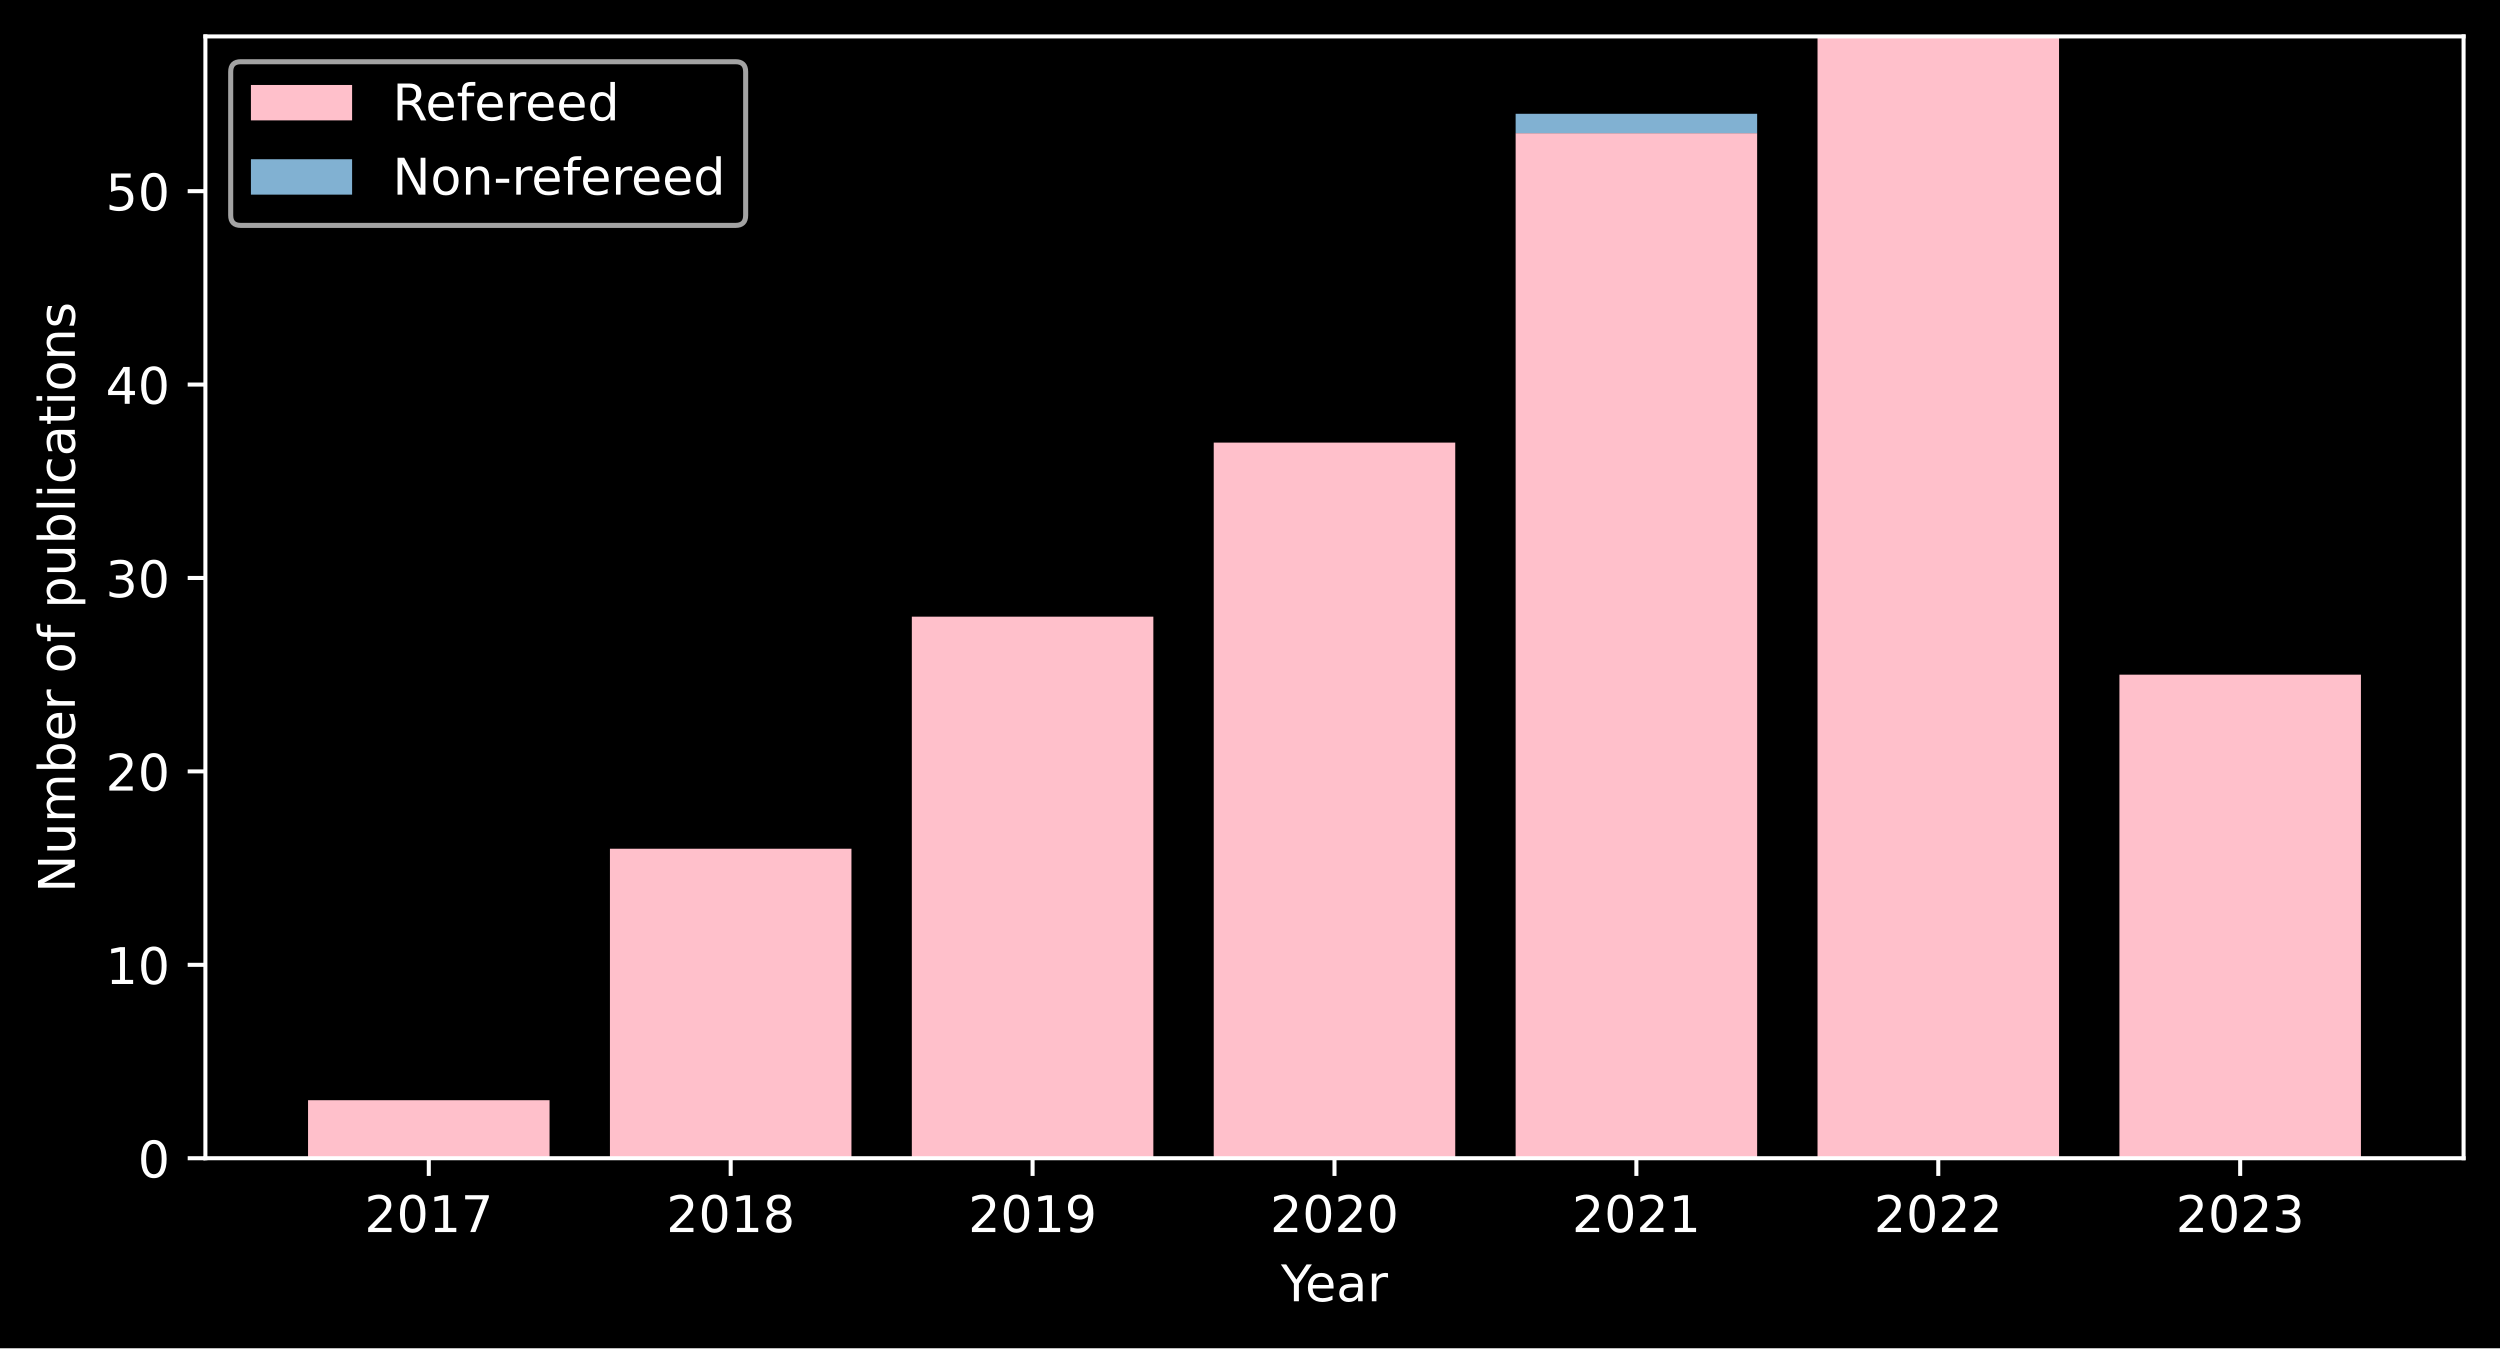
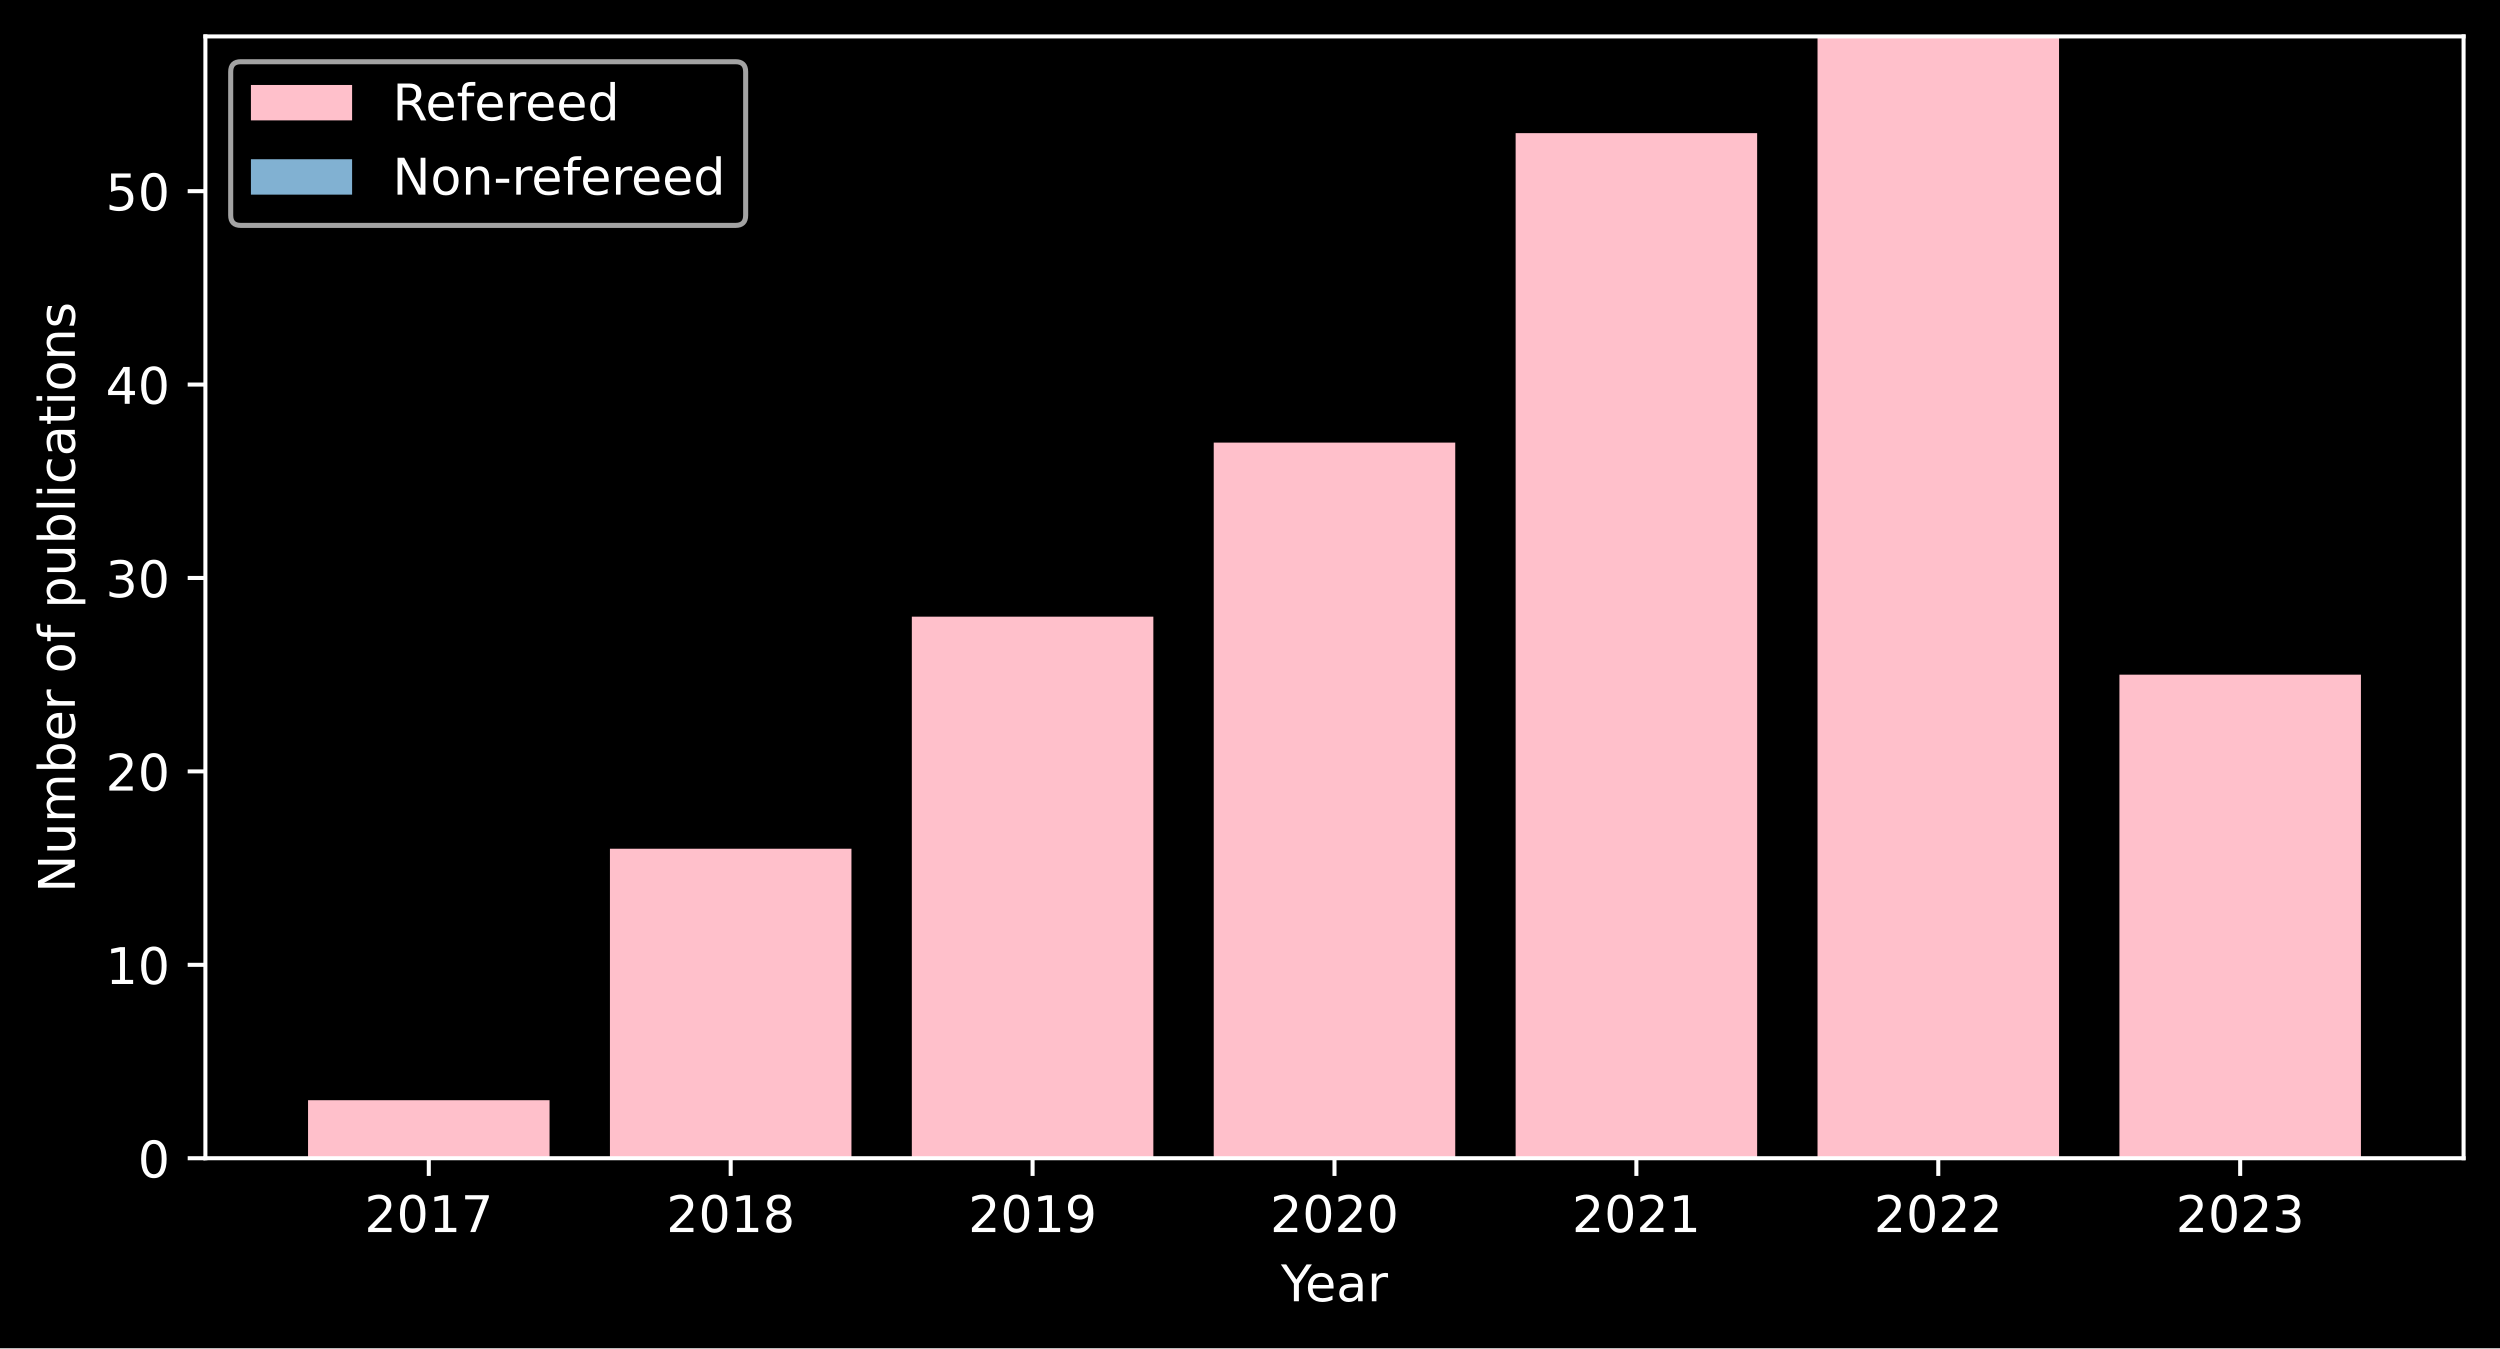
<svg xmlns="http://www.w3.org/2000/svg" xmlns:xlink="http://www.w3.org/1999/xlink" width="494.203pt" height="266.516pt" viewBox="0 0 494.203 266.516" version="1.1">
  <defs>
    <style type="text/css">*{stroke-linejoin: round; stroke-linecap: butt}</style>
  </defs>
  <g id="figure_1">
    <g id="patch_1">
      <path d="M 0 266.516  L 494.203 266.516  L 494.203 0  L 0 0  z " />
    </g>
    <g id="axes_1">
      <g id="patch_2">
        <path d="M 40.603 228.96  L 487.003 228.96  L 487.003 7.2  L 40.603 7.2  z " />
      </g>
      <g id="patch_3">
-         <path d="M 418.969 228.96  L 466.712 228.96  L 466.712 133.374  L 418.969 133.374  z " clip-path="url(#pa2260c3ab6)" style="fill: #ffc0cb" />
+         <path d="M 418.969 228.96  L 466.712 228.96  L 466.712 133.374  L 418.969 133.374  z " clip-path="url(#p4dca224b0b)" style="fill: #ffc0cb" />
      </g>
      <g id="patch_4">
-         <path d="M 359.29 228.96  L 407.033 228.96  L 407.033 7.2  L 359.29 7.2  z " clip-path="url(#pa2260c3ab6)" style="fill: #ffc0cb" />
+         <path d="M 359.29 228.96  L 407.033 228.96  L 407.033 7.2  L 359.29 7.2  z " clip-path="url(#p4dca224b0b)" style="fill: #ffc0cb" />
      </g>
      <g id="patch_5">
-         <path d="M 299.611 228.96  L 347.354 228.96  L 347.354 26.317  L 299.611 26.317  z " clip-path="url(#pa2260c3ab6)" style="fill: #ffc0cb" />
+         <path d="M 299.611 228.96  L 347.354 228.96  L 347.354 26.317  L 299.611 26.317  z " clip-path="url(#p4dca224b0b)" style="fill: #ffc0cb" />
      </g>
      <g id="patch_6">
-         <path d="M 239.931 228.96  L 287.675 228.96  L 287.675 87.492  L 239.931 87.492  z " clip-path="url(#pa2260c3ab6)" style="fill: #ffc0cb" />
+         <path d="M 239.931 228.96  L 287.675 228.96  L 287.675 87.492  L 239.931 87.492  z " clip-path="url(#p4dca224b0b)" style="fill: #ffc0cb" />
      </g>
      <g id="patch_7">
-         <path d="M 180.252 228.96  L 227.996 228.96  L 227.996 121.903  L 180.252 121.903  z " clip-path="url(#pa2260c3ab6)" style="fill: #ffc0cb" />
+         <path d="M 180.252 228.96  L 227.996 228.96  L 227.996 121.903  L 180.252 121.903  z " clip-path="url(#p4dca224b0b)" style="fill: #ffc0cb" />
      </g>
      <g id="patch_8">
-         <path d="M 120.573 228.96  L 168.316 228.96  L 168.316 167.785  L 120.573 167.785  z " clip-path="url(#pa2260c3ab6)" style="fill: #ffc0cb" />
+         <path d="M 120.573 228.96  L 168.316 228.96  L 168.316 167.785  L 120.573 167.785  z " clip-path="url(#p4dca224b0b)" style="fill: #ffc0cb" />
      </g>
      <g id="patch_9">
-         <path d="M 60.894 228.96  L 108.637 228.96  L 108.637 217.49  L 60.894 217.49  z " clip-path="url(#pa2260c3ab6)" style="fill: #ffc0cb" />
+         <path d="M 60.894 228.96  L 108.637 228.96  L 108.637 217.49  L 60.894 217.49  z " clip-path="url(#p4dca224b0b)" style="fill: #ffc0cb" />
      </g>
      <g id="patch_10">
-         <path d="M 418.969 133.374  L 466.712 133.374  L 466.712 133.374  L 418.969 133.374  z " clip-path="url(#pa2260c3ab6)" style="fill: #81b1d2" />
+         <path d="M 418.969 133.374  L 466.712 133.374  L 466.712 133.374  L 418.969 133.374  z " clip-path="url(#p4dca224b0b)" style="fill: #81b1d2" />
      </g>
      <g id="patch_11">
-         <path d="M 359.29 7.2  L 407.033 7.2  L 407.033 7.2  L 359.29 7.2  z " clip-path="url(#pa2260c3ab6)" style="fill: #81b1d2" />
+         <path d="M 359.29 7.2  L 407.033 7.2  L 407.033 7.2  L 359.29 7.2  z " clip-path="url(#p4dca224b0b)" style="fill: #81b1d2" />
      </g>
      <g id="patch_12">
-         <path d="M 299.611 26.317  L 347.354 26.317  L 347.354 22.494  L 299.611 22.494  z " clip-path="url(#pa2260c3ab6)" style="fill: #81b1d2" />
+         <path d="M 299.611 26.317  L 347.354 26.317  L 347.354 26.317  L 299.611 26.317  z " clip-path="url(#p4dca224b0b)" style="fill: #81b1d2" />
      </g>
      <g id="patch_13">
-         <path d="M 239.931 87.492  L 287.675 87.492  L 287.675 87.492  L 239.931 87.492  z " clip-path="url(#pa2260c3ab6)" style="fill: #81b1d2" />
+         <path d="M 239.931 87.492  L 287.675 87.492  L 287.675 87.492  L 239.931 87.492  z " clip-path="url(#p4dca224b0b)" style="fill: #81b1d2" />
      </g>
      <g id="patch_14">
-         <path d="M 180.252 121.903  L 227.996 121.903  L 227.996 121.903  L 180.252 121.903  z " clip-path="url(#pa2260c3ab6)" style="fill: #81b1d2" />
+         <path d="M 180.252 121.903  L 227.996 121.903  L 227.996 121.903  L 180.252 121.903  z " clip-path="url(#p4dca224b0b)" style="fill: #81b1d2" />
      </g>
      <g id="patch_15">
-         <path d="M 120.573 167.785  L 168.316 167.785  L 168.316 167.785  L 120.573 167.785  z " clip-path="url(#pa2260c3ab6)" style="fill: #81b1d2" />
+         <path d="M 120.573 167.785  L 168.316 167.785  L 168.316 167.785  L 120.573 167.785  z " clip-path="url(#p4dca224b0b)" style="fill: #81b1d2" />
      </g>
      <g id="patch_16">
-         <path d="M 60.894 217.49  L 108.637 217.49  L 108.637 217.49  L 60.894 217.49  z " clip-path="url(#pa2260c3ab6)" style="fill: #81b1d2" />
+         <path d="M 60.894 217.49  L 108.637 217.49  L 108.637 217.49  L 60.894 217.49  z " clip-path="url(#p4dca224b0b)" style="fill: #81b1d2" />
      </g>
      <g id="matplotlib.axis_1">
        <g id="xtick_1">
          <g id="line2d_1">
            <defs>
-               <path id="me7a2536b2b" d="M 0 0  L 0 3.5  " style="stroke: #ffffff; stroke-width: 0.8" />
-             </defs>
-             <g>
-               <use xlink:href="#me7a2536b2b" x="442.841" y="228.96" style="fill: #ffffff; stroke: #ffffff; stroke-width: 0.8" />
+               <path id="md56d4af926" d="M 0 0  L 0 3.5  " style="stroke: #ffffff; stroke-width: 0.8" />
+             </defs>
+             <g>
+               <use xlink:href="#md56d4af926" x="442.841" y="228.96" style="fill: #ffffff; stroke: #ffffff; stroke-width: 0.8" />
            </g>
          </g>
          <g id="text_1">
            <g style="fill: #ffffff" transform="translate(430.1156 243.5584) scale(0.1 -0.1)">
              <defs>
                <path id="DejaVuSans-32" d="M 1228 531  L 3431 531  L 3431 0  L 469 0  L 469 531  Q 828 903 1448 1529  Q 2069 2156 2228 2338  Q 2531 2678 2651 2914  Q 2772 3150 2772 3378  Q 2772 3750 2511 3984  Q 2250 4219 1831 4219  Q 1534 4219 1204 4116  Q 875 4013 500 3803  L 500 4441  Q 881 4594 1212 4672  Q 1544 4750 1819 4750  Q 2544 4750 2975 4387  Q 3406 4025 3406 3419  Q 3406 3131 3298 2873  Q 3191 2616 2906 2266  Q 2828 2175 2409 1742  Q 1991 1309 1228 531  z " transform="scale(0.015625)" />
                <path id="DejaVuSans-30" d="M 2034 4250  Q 1547 4250 1301 3770  Q 1056 3291 1056 2328  Q 1056 1369 1301 889  Q 1547 409 2034 409  Q 2525 409 2770 889  Q 3016 1369 3016 2328  Q 3016 3291 2770 3770  Q 2525 4250 2034 4250  z M 2034 4750  Q 2819 4750 3233 4129  Q 3647 3509 3647 2328  Q 3647 1150 3233 529  Q 2819 -91 2034 -91  Q 1250 -91 836 529  Q 422 1150 422 2328  Q 422 3509 836 4129  Q 1250 4750 2034 4750  z " transform="scale(0.015625)" />
                <path id="DejaVuSans-33" d="M 2597 2516  Q 3050 2419 3304 2112  Q 3559 1806 3559 1356  Q 3559 666 3084 287  Q 2609 -91 1734 -91  Q 1441 -91 1130 -33  Q 819 25 488 141  L 488 750  Q 750 597 1062 519  Q 1375 441 1716 441  Q 2309 441 2620 675  Q 2931 909 2931 1356  Q 2931 1769 2642 2001  Q 2353 2234 1838 2234  L 1294 2234  L 1294 2753  L 1863 2753  Q 2328 2753 2575 2939  Q 2822 3125 2822 3475  Q 2822 3834 2567 4026  Q 2313 4219 1838 4219  Q 1578 4219 1281 4162  Q 984 4106 628 3988  L 628 4550  Q 988 4650 1302 4700  Q 1616 4750 1894 4750  Q 2613 4750 3031 4423  Q 3450 4097 3450 3541  Q 3450 3153 3228 2886  Q 3006 2619 2597 2516  z " transform="scale(0.015625)" />
              </defs>
              <use xlink:href="#DejaVuSans-32" />
              <use xlink:href="#DejaVuSans-30" x="63.623" />
              <use xlink:href="#DejaVuSans-32" x="127.246" />
              <use xlink:href="#DejaVuSans-33" x="190.869" />
            </g>
          </g>
        </g>
        <g id="xtick_2">
          <g id="line2d_2">
            <g>
-               <use xlink:href="#me7a2536b2b" x="383.161" y="228.96" style="fill: #ffffff; stroke: #ffffff; stroke-width: 0.8" />
+               <use xlink:href="#md56d4af926" x="383.161" y="228.96" style="fill: #ffffff; stroke: #ffffff; stroke-width: 0.8" />
            </g>
          </g>
          <g id="text_2">
            <g style="fill: #ffffff" transform="translate(370.4364 243.5584) scale(0.1 -0.1)">
              <use xlink:href="#DejaVuSans-32" />
              <use xlink:href="#DejaVuSans-30" x="63.623" />
              <use xlink:href="#DejaVuSans-32" x="127.246" />
              <use xlink:href="#DejaVuSans-32" x="190.869" />
            </g>
          </g>
        </g>
        <g id="xtick_3">
          <g id="line2d_3">
            <g>
-               <use xlink:href="#me7a2536b2b" x="323.482" y="228.96" style="fill: #ffffff; stroke: #ffffff; stroke-width: 0.8" />
+               <use xlink:href="#md56d4af926" x="323.482" y="228.96" style="fill: #ffffff; stroke: #ffffff; stroke-width: 0.8" />
            </g>
          </g>
          <g id="text_3">
            <g style="fill: #ffffff" transform="translate(310.7573 243.5584) scale(0.1 -0.1)">
              <defs>
                <path id="DejaVuSans-31" d="M 794 531  L 1825 531  L 1825 4091  L 703 3866  L 703 4441  L 1819 4666  L 2450 4666  L 2450 531  L 3481 531  L 3481 0  L 794 0  L 794 531  z " transform="scale(0.015625)" />
              </defs>
              <use xlink:href="#DejaVuSans-32" />
              <use xlink:href="#DejaVuSans-30" x="63.623" />
              <use xlink:href="#DejaVuSans-32" x="127.246" />
              <use xlink:href="#DejaVuSans-31" x="190.869" />
            </g>
          </g>
        </g>
        <g id="xtick_4">
          <g id="line2d_4">
            <g>
-               <use xlink:href="#me7a2536b2b" x="263.803" y="228.96" style="fill: #ffffff; stroke: #ffffff; stroke-width: 0.8" />
+               <use xlink:href="#md56d4af926" x="263.803" y="228.96" style="fill: #ffffff; stroke: #ffffff; stroke-width: 0.8" />
            </g>
          </g>
          <g id="text_4">
            <g style="fill: #ffffff" transform="translate(251.0781 243.5584) scale(0.1 -0.1)">
              <use xlink:href="#DejaVuSans-32" />
              <use xlink:href="#DejaVuSans-30" x="63.623" />
              <use xlink:href="#DejaVuSans-32" x="127.246" />
              <use xlink:href="#DejaVuSans-30" x="190.869" />
            </g>
          </g>
        </g>
        <g id="xtick_5">
          <g id="line2d_5">
            <g>
-               <use xlink:href="#me7a2536b2b" x="204.124" y="228.96" style="fill: #ffffff; stroke: #ffffff; stroke-width: 0.8" />
+               <use xlink:href="#md56d4af926" x="204.124" y="228.96" style="fill: #ffffff; stroke: #ffffff; stroke-width: 0.8" />
            </g>
          </g>
          <g id="text_5">
            <g style="fill: #ffffff" transform="translate(191.399 243.5584) scale(0.1 -0.1)">
              <defs>
                <path id="DejaVuSans-39" d="M 703 97  L 703 672  Q 941 559 1184 500  Q 1428 441 1663 441  Q 2288 441 2617 861  Q 2947 1281 2994 2138  Q 2813 1869 2534 1725  Q 2256 1581 1919 1581  Q 1219 1581 811 2004  Q 403 2428 403 3163  Q 403 3881 828 4315  Q 1253 4750 1959 4750  Q 2769 4750 3195 4129  Q 3622 3509 3622 2328  Q 3622 1225 3098 567  Q 2575 -91 1691 -91  Q 1453 -91 1209 -44  Q 966 3 703 97  z M 1959 2075  Q 2384 2075 2632 2365  Q 2881 2656 2881 3163  Q 2881 3666 2632 3958  Q 2384 4250 1959 4250  Q 1534 4250 1286 3958  Q 1038 3666 1038 3163  Q 1038 2656 1286 2365  Q 1534 2075 1959 2075  z " transform="scale(0.015625)" />
              </defs>
              <use xlink:href="#DejaVuSans-32" />
              <use xlink:href="#DejaVuSans-30" x="63.623" />
              <use xlink:href="#DejaVuSans-31" x="127.246" />
              <use xlink:href="#DejaVuSans-39" x="190.869" />
            </g>
          </g>
        </g>
        <g id="xtick_6">
          <g id="line2d_6">
            <g>
-               <use xlink:href="#me7a2536b2b" x="144.445" y="228.96" style="fill: #ffffff; stroke: #ffffff; stroke-width: 0.8" />
+               <use xlink:href="#md56d4af926" x="144.445" y="228.96" style="fill: #ffffff; stroke: #ffffff; stroke-width: 0.8" />
            </g>
          </g>
          <g id="text_6">
            <g style="fill: #ffffff" transform="translate(131.7198 243.5584) scale(0.1 -0.1)">
              <defs>
                <path id="DejaVuSans-38" d="M 2034 2216  Q 1584 2216 1326 1975  Q 1069 1734 1069 1313  Q 1069 891 1326 650  Q 1584 409 2034 409  Q 2484 409 2743 651  Q 3003 894 3003 1313  Q 3003 1734 2745 1975  Q 2488 2216 2034 2216  z M 1403 2484  Q 997 2584 770 2862  Q 544 3141 544 3541  Q 544 4100 942 4425  Q 1341 4750 2034 4750  Q 2731 4750 3128 4425  Q 3525 4100 3525 3541  Q 3525 3141 3298 2862  Q 3072 2584 2669 2484  Q 3125 2378 3379 2068  Q 3634 1759 3634 1313  Q 3634 634 3220 271  Q 2806 -91 2034 -91  Q 1263 -91 848 271  Q 434 634 434 1313  Q 434 1759 690 2068  Q 947 2378 1403 2484  z M 1172 3481  Q 1172 3119 1398 2916  Q 1625 2713 2034 2713  Q 2441 2713 2670 2916  Q 2900 3119 2900 3481  Q 2900 3844 2670 4047  Q 2441 4250 2034 4250  Q 1625 4250 1398 4047  Q 1172 3844 1172 3481  z " transform="scale(0.015625)" />
              </defs>
              <use xlink:href="#DejaVuSans-32" />
              <use xlink:href="#DejaVuSans-30" x="63.623" />
              <use xlink:href="#DejaVuSans-31" x="127.246" />
              <use xlink:href="#DejaVuSans-38" x="190.869" />
            </g>
          </g>
        </g>
        <g id="xtick_7">
          <g id="line2d_7">
            <g>
-               <use xlink:href="#me7a2536b2b" x="84.766" y="228.96" style="fill: #ffffff; stroke: #ffffff; stroke-width: 0.8" />
+               <use xlink:href="#md56d4af926" x="84.766" y="228.96" style="fill: #ffffff; stroke: #ffffff; stroke-width: 0.8" />
            </g>
          </g>
          <g id="text_7">
            <g style="fill: #ffffff" transform="translate(72.04069 243.5584) scale(0.1 -0.1)">
              <defs>
                <path id="DejaVuSans-37" d="M 525 4666  L 3525 4666  L 3525 4397  L 1831 0  L 1172 0  L 2766 4134  L 525 4134  L 525 4666  z " transform="scale(0.015625)" />
              </defs>
              <use xlink:href="#DejaVuSans-32" />
              <use xlink:href="#DejaVuSans-30" x="63.623" />
              <use xlink:href="#DejaVuSans-31" x="127.246" />
              <use xlink:href="#DejaVuSans-37" x="190.869" />
            </g>
          </g>
        </g>
        <g id="text_8">
          <g style="fill: #ffffff" transform="translate(253.2156 257.2366) scale(0.1 -0.1)">
            <defs>
              <path id="DejaVuSans-59" d="M -13 4666  L 666 4666  L 1959 2747  L 3244 4666  L 3922 4666  L 2272 2222  L 2272 0  L 1638 0  L 1638 2222  L -13 4666  z " transform="scale(0.015625)" />
              <path id="DejaVuSans-65" d="M 3597 1894  L 3597 1613  L 953 1613  Q 991 1019 1311 708  Q 1631 397 2203 397  Q 2534 397 2845 478  Q 3156 559 3463 722  L 3463 178  Q 3153 47 2828 -22  Q 2503 -91 2169 -91  Q 1331 -91 842 396  Q 353 884 353 1716  Q 353 2575 817 3079  Q 1281 3584 2069 3584  Q 2775 3584 3186 3129  Q 3597 2675 3597 1894  z M 3022 2063  Q 3016 2534 2758 2815  Q 2500 3097 2075 3097  Q 1594 3097 1305 2825  Q 1016 2553 972 2059  L 3022 2063  z " transform="scale(0.015625)" />
              <path id="DejaVuSans-61" d="M 2194 1759  Q 1497 1759 1228 1600  Q 959 1441 959 1056  Q 959 750 1161 570  Q 1363 391 1709 391  Q 2188 391 2477 730  Q 2766 1069 2766 1631  L 2766 1759  L 2194 1759  z M 3341 1997  L 3341 0  L 2766 0  L 2766 531  Q 2569 213 2275 61  Q 1981 -91 1556 -91  Q 1019 -91 701 211  Q 384 513 384 1019  Q 384 1609 779 1909  Q 1175 2209 1959 2209  L 2766 2209  L 2766 2266  Q 2766 2663 2505 2880  Q 2244 3097 1772 3097  Q 1472 3097 1187 3025  Q 903 2953 641 2809  L 641 3341  Q 956 3463 1253 3523  Q 1550 3584 1831 3584  Q 2591 3584 2966 3190  Q 3341 2797 3341 1997  z " transform="scale(0.015625)" />
              <path id="DejaVuSans-72" d="M 2631 2963  Q 2534 3019 2420 3045  Q 2306 3072 2169 3072  Q 1681 3072 1420 2755  Q 1159 2438 1159 1844  L 1159 0  L 581 0  L 581 3500  L 1159 3500  L 1159 2956  Q 1341 3275 1631 3429  Q 1922 3584 2338 3584  Q 2397 3584 2469 3576  Q 2541 3569 2628 3553  L 2631 2963  z " transform="scale(0.015625)" />
            </defs>
            <use xlink:href="#DejaVuSans-59" />
            <use xlink:href="#DejaVuSans-65" x="47.834" />
            <use xlink:href="#DejaVuSans-61" x="109.357" />
            <use xlink:href="#DejaVuSans-72" x="170.637" />
          </g>
        </g>
      </g>
      <g id="matplotlib.axis_2">
        <g id="ytick_1">
          <g id="line2d_8">
            <defs>
-               <path id="mf6871ccc63" d="M 0 0  L -3.5 0  " style="stroke: #ffffff; stroke-width: 0.8" />
-             </defs>
-             <g>
-               <use xlink:href="#mf6871ccc63" x="40.603" y="228.96" style="fill: #ffffff; stroke: #ffffff; stroke-width: 0.8" />
+               <path id="m7a47bbd00a" d="M 0 0  L -3.5 0  " style="stroke: #ffffff; stroke-width: 0.8" />
+             </defs>
+             <g>
+               <use xlink:href="#m7a47bbd00a" x="40.603" y="228.96" style="fill: #ffffff; stroke: #ffffff; stroke-width: 0.8" />
            </g>
          </g>
          <g id="text_9">
            <g style="fill: #ffffff" transform="translate(27.24063 232.7592) scale(0.1 -0.1)">
              <use xlink:href="#DejaVuSans-30" />
            </g>
          </g>
        </g>
        <g id="ytick_2">
          <g id="line2d_9">
            <g>
-               <use xlink:href="#mf6871ccc63" x="40.603" y="190.726" style="fill: #ffffff; stroke: #ffffff; stroke-width: 0.8" />
+               <use xlink:href="#m7a47bbd00a" x="40.603" y="190.726" style="fill: #ffffff; stroke: #ffffff; stroke-width: 0.8" />
            </g>
          </g>
          <g id="text_10">
            <g style="fill: #ffffff" transform="translate(20.87813 194.5247) scale(0.1 -0.1)">
              <use xlink:href="#DejaVuSans-31" />
              <use xlink:href="#DejaVuSans-30" x="63.623" />
            </g>
          </g>
        </g>
        <g id="ytick_3">
          <g id="line2d_10">
            <g>
-               <use xlink:href="#mf6871ccc63" x="40.603" y="152.491" style="fill: #ffffff; stroke: #ffffff; stroke-width: 0.8" />
+               <use xlink:href="#m7a47bbd00a" x="40.603" y="152.491" style="fill: #ffffff; stroke: #ffffff; stroke-width: 0.8" />
            </g>
          </g>
          <g id="text_11">
            <g style="fill: #ffffff" transform="translate(20.87813 156.2903) scale(0.1 -0.1)">
              <use xlink:href="#DejaVuSans-32" />
              <use xlink:href="#DejaVuSans-30" x="63.623" />
            </g>
          </g>
        </g>
        <g id="ytick_4">
          <g id="line2d_11">
            <g>
-               <use xlink:href="#mf6871ccc63" x="40.603" y="114.257" style="fill: #ffffff; stroke: #ffffff; stroke-width: 0.8" />
+               <use xlink:href="#m7a47bbd00a" x="40.603" y="114.257" style="fill: #ffffff; stroke: #ffffff; stroke-width: 0.8" />
            </g>
          </g>
          <g id="text_12">
            <g style="fill: #ffffff" transform="translate(20.87813 118.0558) scale(0.1 -0.1)">
              <use xlink:href="#DejaVuSans-33" />
              <use xlink:href="#DejaVuSans-30" x="63.623" />
            </g>
          </g>
        </g>
        <g id="ytick_5">
          <g id="line2d_12">
            <g>
-               <use xlink:href="#mf6871ccc63" x="40.603" y="76.022" style="fill: #ffffff; stroke: #ffffff; stroke-width: 0.8" />
+               <use xlink:href="#m7a47bbd00a" x="40.603" y="76.022" style="fill: #ffffff; stroke: #ffffff; stroke-width: 0.8" />
            </g>
          </g>
          <g id="text_13">
            <g style="fill: #ffffff" transform="translate(20.87813 79.82129) scale(0.1 -0.1)">
              <defs>
                <path id="DejaVuSans-34" d="M 2419 4116  L 825 1625  L 2419 1625  L 2419 4116  z M 2253 4666  L 3047 4666  L 3047 1625  L 3713 1625  L 3713 1100  L 3047 1100  L 3047 0  L 2419 0  L 2419 1100  L 313 1100  L 313 1709  L 2253 4666  z " transform="scale(0.015625)" />
              </defs>
              <use xlink:href="#DejaVuSans-34" />
              <use xlink:href="#DejaVuSans-30" x="63.623" />
            </g>
          </g>
        </g>
        <g id="ytick_6">
          <g id="line2d_13">
            <g>
-               <use xlink:href="#mf6871ccc63" x="40.603" y="37.788" style="fill: #ffffff; stroke: #ffffff; stroke-width: 0.8" />
+               <use xlink:href="#m7a47bbd00a" x="40.603" y="37.788" style="fill: #ffffff; stroke: #ffffff; stroke-width: 0.8" />
            </g>
          </g>
          <g id="text_14">
            <g style="fill: #ffffff" transform="translate(20.87813 41.5868) scale(0.1 -0.1)">
              <defs>
                <path id="DejaVuSans-35" d="M 691 4666  L 3169 4666  L 3169 4134  L 1269 4134  L 1269 2991  Q 1406 3038 1543 3061  Q 1681 3084 1819 3084  Q 2600 3084 3056 2656  Q 3513 2228 3513 1497  Q 3513 744 3044 326  Q 2575 -91 1722 -91  Q 1428 -91 1123 -41  Q 819 9 494 109  L 494 744  Q 775 591 1075 516  Q 1375 441 1709 441  Q 2250 441 2565 725  Q 2881 1009 2881 1497  Q 2881 1984 2565 2268  Q 2250 2553 1709 2553  Q 1456 2553 1204 2497  Q 953 2441 691 2322  L 691 4666  z " transform="scale(0.015625)" />
              </defs>
              <use xlink:href="#DejaVuSans-35" />
              <use xlink:href="#DejaVuSans-30" x="63.623" />
            </g>
          </g>
        </g>
        <g id="text_15">
          <g style="fill: #ffffff" transform="translate(14.79844 176.4542) rotate(-90) scale(0.1 -0.1)">
            <defs>
              <path id="DejaVuSans-4e" d="M 628 4666  L 1478 4666  L 3547 763  L 3547 4666  L 4159 4666  L 4159 0  L 3309 0  L 1241 3903  L 1241 0  L 628 0  L 628 4666  z " transform="scale(0.015625)" />
              <path id="DejaVuSans-75" d="M 544 1381  L 544 3500  L 1119 3500  L 1119 1403  Q 1119 906 1312 657  Q 1506 409 1894 409  Q 2359 409 2629 706  Q 2900 1003 2900 1516  L 2900 3500  L 3475 3500  L 3475 0  L 2900 0  L 2900 538  Q 2691 219 2414 64  Q 2138 -91 1772 -91  Q 1169 -91 856 284  Q 544 659 544 1381  z M 1991 3584  L 1991 3584  z " transform="scale(0.015625)" />
              <path id="DejaVuSans-6d" d="M 3328 2828  Q 3544 3216 3844 3400  Q 4144 3584 4550 3584  Q 5097 3584 5394 3201  Q 5691 2819 5691 2113  L 5691 0  L 5113 0  L 5113 2094  Q 5113 2597 4934 2840  Q 4756 3084 4391 3084  Q 3944 3084 3684 2787  Q 3425 2491 3425 1978  L 3425 0  L 2847 0  L 2847 2094  Q 2847 2600 2669 2842  Q 2491 3084 2119 3084  Q 1678 3084 1418 2786  Q 1159 2488 1159 1978  L 1159 0  L 581 0  L 581 3500  L 1159 3500  L 1159 2956  Q 1356 3278 1631 3431  Q 1906 3584 2284 3584  Q 2666 3584 2933 3390  Q 3200 3197 3328 2828  z " transform="scale(0.015625)" />
              <path id="DejaVuSans-62" d="M 3116 1747  Q 3116 2381 2855 2742  Q 2594 3103 2138 3103  Q 1681 3103 1420 2742  Q 1159 2381 1159 1747  Q 1159 1113 1420 752  Q 1681 391 2138 391  Q 2594 391 2855 752  Q 3116 1113 3116 1747  z M 1159 2969  Q 1341 3281 1617 3432  Q 1894 3584 2278 3584  Q 2916 3584 3314 3078  Q 3713 2572 3713 1747  Q 3713 922 3314 415  Q 2916 -91 2278 -91  Q 1894 -91 1617 61  Q 1341 213 1159 525  L 1159 0  L 581 0  L 581 4863  L 1159 4863  L 1159 2969  z " transform="scale(0.015625)" />
              <path id="DejaVuSans-20" transform="scale(0.015625)" />
              <path id="DejaVuSans-6f" d="M 1959 3097  Q 1497 3097 1228 2736  Q 959 2375 959 1747  Q 959 1119 1226 758  Q 1494 397 1959 397  Q 2419 397 2687 759  Q 2956 1122 2956 1747  Q 2956 2369 2687 2733  Q 2419 3097 1959 3097  z M 1959 3584  Q 2709 3584 3137 3096  Q 3566 2609 3566 1747  Q 3566 888 3137 398  Q 2709 -91 1959 -91  Q 1206 -91 779 398  Q 353 888 353 1747  Q 353 2609 779 3096  Q 1206 3584 1959 3584  z " transform="scale(0.015625)" />
              <path id="DejaVuSans-66" d="M 2375 4863  L 2375 4384  L 1825 4384  Q 1516 4384 1395 4259  Q 1275 4134 1275 3809  L 1275 3500  L 2222 3500  L 2222 3053  L 1275 3053  L 1275 0  L 697 0  L 697 3053  L 147 3053  L 147 3500  L 697 3500  L 697 3744  Q 697 4328 969 4595  Q 1241 4863 1831 4863  L 2375 4863  z " transform="scale(0.015625)" />
              <path id="DejaVuSans-70" d="M 1159 525  L 1159 -1331  L 581 -1331  L 581 3500  L 1159 3500  L 1159 2969  Q 1341 3281 1617 3432  Q 1894 3584 2278 3584  Q 2916 3584 3314 3078  Q 3713 2572 3713 1747  Q 3713 922 3314 415  Q 2916 -91 2278 -91  Q 1894 -91 1617 61  Q 1341 213 1159 525  z M 3116 1747  Q 3116 2381 2855 2742  Q 2594 3103 2138 3103  Q 1681 3103 1420 2742  Q 1159 2381 1159 1747  Q 1159 1113 1420 752  Q 1681 391 2138 391  Q 2594 391 2855 752  Q 3116 1113 3116 1747  z " transform="scale(0.015625)" />
              <path id="DejaVuSans-6c" d="M 603 4863  L 1178 4863  L 1178 0  L 603 0  L 603 4863  z " transform="scale(0.015625)" />
              <path id="DejaVuSans-69" d="M 603 3500  L 1178 3500  L 1178 0  L 603 0  L 603 3500  z M 603 4863  L 1178 4863  L 1178 4134  L 603 4134  L 603 4863  z " transform="scale(0.015625)" />
              <path id="DejaVuSans-63" d="M 3122 3366  L 3122 2828  Q 2878 2963 2633 3030  Q 2388 3097 2138 3097  Q 1578 3097 1268 2742  Q 959 2388 959 1747  Q 959 1106 1268 751  Q 1578 397 2138 397  Q 2388 397 2633 464  Q 2878 531 3122 666  L 3122 134  Q 2881 22 2623 -34  Q 2366 -91 2075 -91  Q 1284 -91 818 406  Q 353 903 353 1747  Q 353 2603 823 3093  Q 1294 3584 2113 3584  Q 2378 3584 2631 3529  Q 2884 3475 3122 3366  z " transform="scale(0.015625)" />
              <path id="DejaVuSans-74" d="M 1172 4494  L 1172 3500  L 2356 3500  L 2356 3053  L 1172 3053  L 1172 1153  Q 1172 725 1289 603  Q 1406 481 1766 481  L 2356 481  L 2356 0  L 1766 0  Q 1100 0 847 248  Q 594 497 594 1153  L 594 3053  L 172 3053  L 172 3500  L 594 3500  L 594 4494  L 1172 4494  z " transform="scale(0.015625)" />
              <path id="DejaVuSans-6e" d="M 3513 2113  L 3513 0  L 2938 0  L 2938 2094  Q 2938 2591 2744 2837  Q 2550 3084 2163 3084  Q 1697 3084 1428 2787  Q 1159 2491 1159 1978  L 1159 0  L 581 0  L 581 3500  L 1159 3500  L 1159 2956  Q 1366 3272 1645 3428  Q 1925 3584 2291 3584  Q 2894 3584 3203 3211  Q 3513 2838 3513 2113  z " transform="scale(0.015625)" />
              <path id="DejaVuSans-73" d="M 2834 3397  L 2834 2853  Q 2591 2978 2328 3040  Q 2066 3103 1784 3103  Q 1356 3103 1142 2972  Q 928 2841 928 2578  Q 928 2378 1081 2264  Q 1234 2150 1697 2047  L 1894 2003  Q 2506 1872 2764 1633  Q 3022 1394 3022 966  Q 3022 478 2636 193  Q 2250 -91 1575 -91  Q 1294 -91 989 -36  Q 684 19 347 128  L 347 722  Q 666 556 975 473  Q 1284 391 1588 391  Q 1994 391 2212 530  Q 2431 669 2431 922  Q 2431 1156 2273 1281  Q 2116 1406 1581 1522  L 1381 1569  Q 847 1681 609 1914  Q 372 2147 372 2553  Q 372 3047 722 3315  Q 1072 3584 1716 3584  Q 2034 3584 2315 3537  Q 2597 3491 2834 3397  z " transform="scale(0.015625)" />
            </defs>
            <use xlink:href="#DejaVuSans-4e" />
            <use xlink:href="#DejaVuSans-75" x="74.805" />
            <use xlink:href="#DejaVuSans-6d" x="138.184" />
            <use xlink:href="#DejaVuSans-62" x="235.596" />
            <use xlink:href="#DejaVuSans-65" x="299.072" />
            <use xlink:href="#DejaVuSans-72" x="360.596" />
            <use xlink:href="#DejaVuSans-20" x="401.709" />
            <use xlink:href="#DejaVuSans-6f" x="433.496" />
            <use xlink:href="#DejaVuSans-66" x="494.678" />
            <use xlink:href="#DejaVuSans-20" x="529.883" />
            <use xlink:href="#DejaVuSans-70" x="561.67" />
            <use xlink:href="#DejaVuSans-75" x="625.146" />
            <use xlink:href="#DejaVuSans-62" x="688.525" />
            <use xlink:href="#DejaVuSans-6c" x="752.002" />
            <use xlink:href="#DejaVuSans-69" x="779.785" />
            <use xlink:href="#DejaVuSans-63" x="807.568" />
            <use xlink:href="#DejaVuSans-61" x="862.549" />
            <use xlink:href="#DejaVuSans-74" x="923.828" />
            <use xlink:href="#DejaVuSans-69" x="963.037" />
            <use xlink:href="#DejaVuSans-6f" x="990.82" />
            <use xlink:href="#DejaVuSans-6e" x="1052.002" />
            <use xlink:href="#DejaVuSans-73" x="1115.381" />
          </g>
        </g>
      </g>
      <g id="patch_17">
        <path d="M 40.603 228.96  L 40.603 7.2  " style="fill: none; stroke: #ffffff; stroke-width: 0.8; stroke-linejoin: miter; stroke-linecap: square" />
      </g>
      <g id="patch_18">
        <path d="M 487.003 228.96  L 487.003 7.2  " style="fill: none; stroke: #ffffff; stroke-width: 0.8; stroke-linejoin: miter; stroke-linecap: square" />
      </g>
      <g id="patch_19">
        <path d="M 40.603 228.96  L 487.003 228.96  " style="fill: none; stroke: #ffffff; stroke-width: 0.8; stroke-linejoin: miter; stroke-linecap: square" />
      </g>
      <g id="patch_20">
        <path d="M 40.603 7.2  L 487.003 7.2  " style="fill: none; stroke: #ffffff; stroke-width: 0.8; stroke-linejoin: miter; stroke-linecap: square" />
      </g>
      <g id="legend_1">
        <g id="patch_21">
          <path d="M 47.603 44.556  L 145.402 44.556  Q 147.402 44.556 147.402 42.556  L 147.402 14.2  Q 147.402 12.2 145.402 12.2  L 47.603 12.2  Q 45.603 12.2 45.603 14.2  L 45.603 42.556  Q 45.603 44.556 47.603 44.556  z " style="opacity: 0.8; stroke: #cccccc; stroke-linejoin: miter" />
        </g>
        <g id="patch_22">
          <path d="M 49.603 23.798  L 69.603 23.798  L 69.603 16.798  L 49.603 16.798  z " style="fill: #ffc0cb" />
        </g>
        <g id="text_16">
          <g style="fill: #ffffff" transform="translate(77.60313 23.79844) scale(0.1 -0.1)">
            <defs>
              <path id="DejaVuSans-52" d="M 2841 2188  Q 3044 2119 3236 1894  Q 3428 1669 3622 1275  L 4263 0  L 3584 0  L 2988 1197  Q 2756 1666 2539 1819  Q 2322 1972 1947 1972  L 1259 1972  L 1259 0  L 628 0  L 628 4666  L 2053 4666  Q 2853 4666 3247 4331  Q 3641 3997 3641 3322  Q 3641 2881 3436 2590  Q 3231 2300 2841 2188  z M 1259 4147  L 1259 2491  L 2053 2491  Q 2509 2491 2742 2702  Q 2975 2913 2975 3322  Q 2975 3731 2742 3939  Q 2509 4147 2053 4147  L 1259 4147  z " transform="scale(0.015625)" />
              <path id="DejaVuSans-64" d="M 2906 2969  L 2906 4863  L 3481 4863  L 3481 0  L 2906 0  L 2906 525  Q 2725 213 2448 61  Q 2172 -91 1784 -91  Q 1150 -91 751 415  Q 353 922 353 1747  Q 353 2572 751 3078  Q 1150 3584 1784 3584  Q 2172 3584 2448 3432  Q 2725 3281 2906 2969  z M 947 1747  Q 947 1113 1208 752  Q 1469 391 1925 391  Q 2381 391 2643 752  Q 2906 1113 2906 1747  Q 2906 2381 2643 2742  Q 2381 3103 1925 3103  Q 1469 3103 1208 2742  Q 947 2381 947 1747  z " transform="scale(0.015625)" />
            </defs>
            <use xlink:href="#DejaVuSans-52" />
            <use xlink:href="#DejaVuSans-65" x="64.982" />
            <use xlink:href="#DejaVuSans-66" x="126.506" />
            <use xlink:href="#DejaVuSans-65" x="161.711" />
            <use xlink:href="#DejaVuSans-72" x="223.234" />
            <use xlink:href="#DejaVuSans-65" x="262.098" />
            <use xlink:href="#DejaVuSans-65" x="323.621" />
            <use xlink:href="#DejaVuSans-64" x="385.145" />
          </g>
        </g>
        <g id="patch_23">
          <path d="M 49.603 38.477  L 69.603 38.477  L 69.603 31.477  L 49.603 31.477  z " style="fill: #81b1d2" />
        </g>
        <g id="text_17">
          <g style="fill: #ffffff" transform="translate(77.60313 38.47656) scale(0.1 -0.1)">
            <defs>
              <path id="DejaVuSans-2d" d="M 313 2009  L 1997 2009  L 1997 1497  L 313 1497  L 313 2009  z " transform="scale(0.015625)" />
            </defs>
            <use xlink:href="#DejaVuSans-4e" />
            <use xlink:href="#DejaVuSans-6f" x="74.805" />
            <use xlink:href="#DejaVuSans-6e" x="135.986" />
            <use xlink:href="#DejaVuSans-2d" x="199.365" />
            <use xlink:href="#DejaVuSans-72" x="235.449" />
            <use xlink:href="#DejaVuSans-65" x="274.312" />
            <use xlink:href="#DejaVuSans-66" x="335.836" />
            <use xlink:href="#DejaVuSans-65" x="371.041" />
            <use xlink:href="#DejaVuSans-72" x="432.564" />
            <use xlink:href="#DejaVuSans-65" x="471.428" />
            <use xlink:href="#DejaVuSans-65" x="532.951" />
            <use xlink:href="#DejaVuSans-64" x="594.475" />
          </g>
        </g>
      </g>
    </g>
  </g>
  <defs>
-     <clipPath id="pa2260c3ab6">
+     <clipPath id="p4dca224b0b">
      <rect x="40.603" y="7.2" width="446.4" height="221.76" />
    </clipPath>
  </defs>
</svg>
